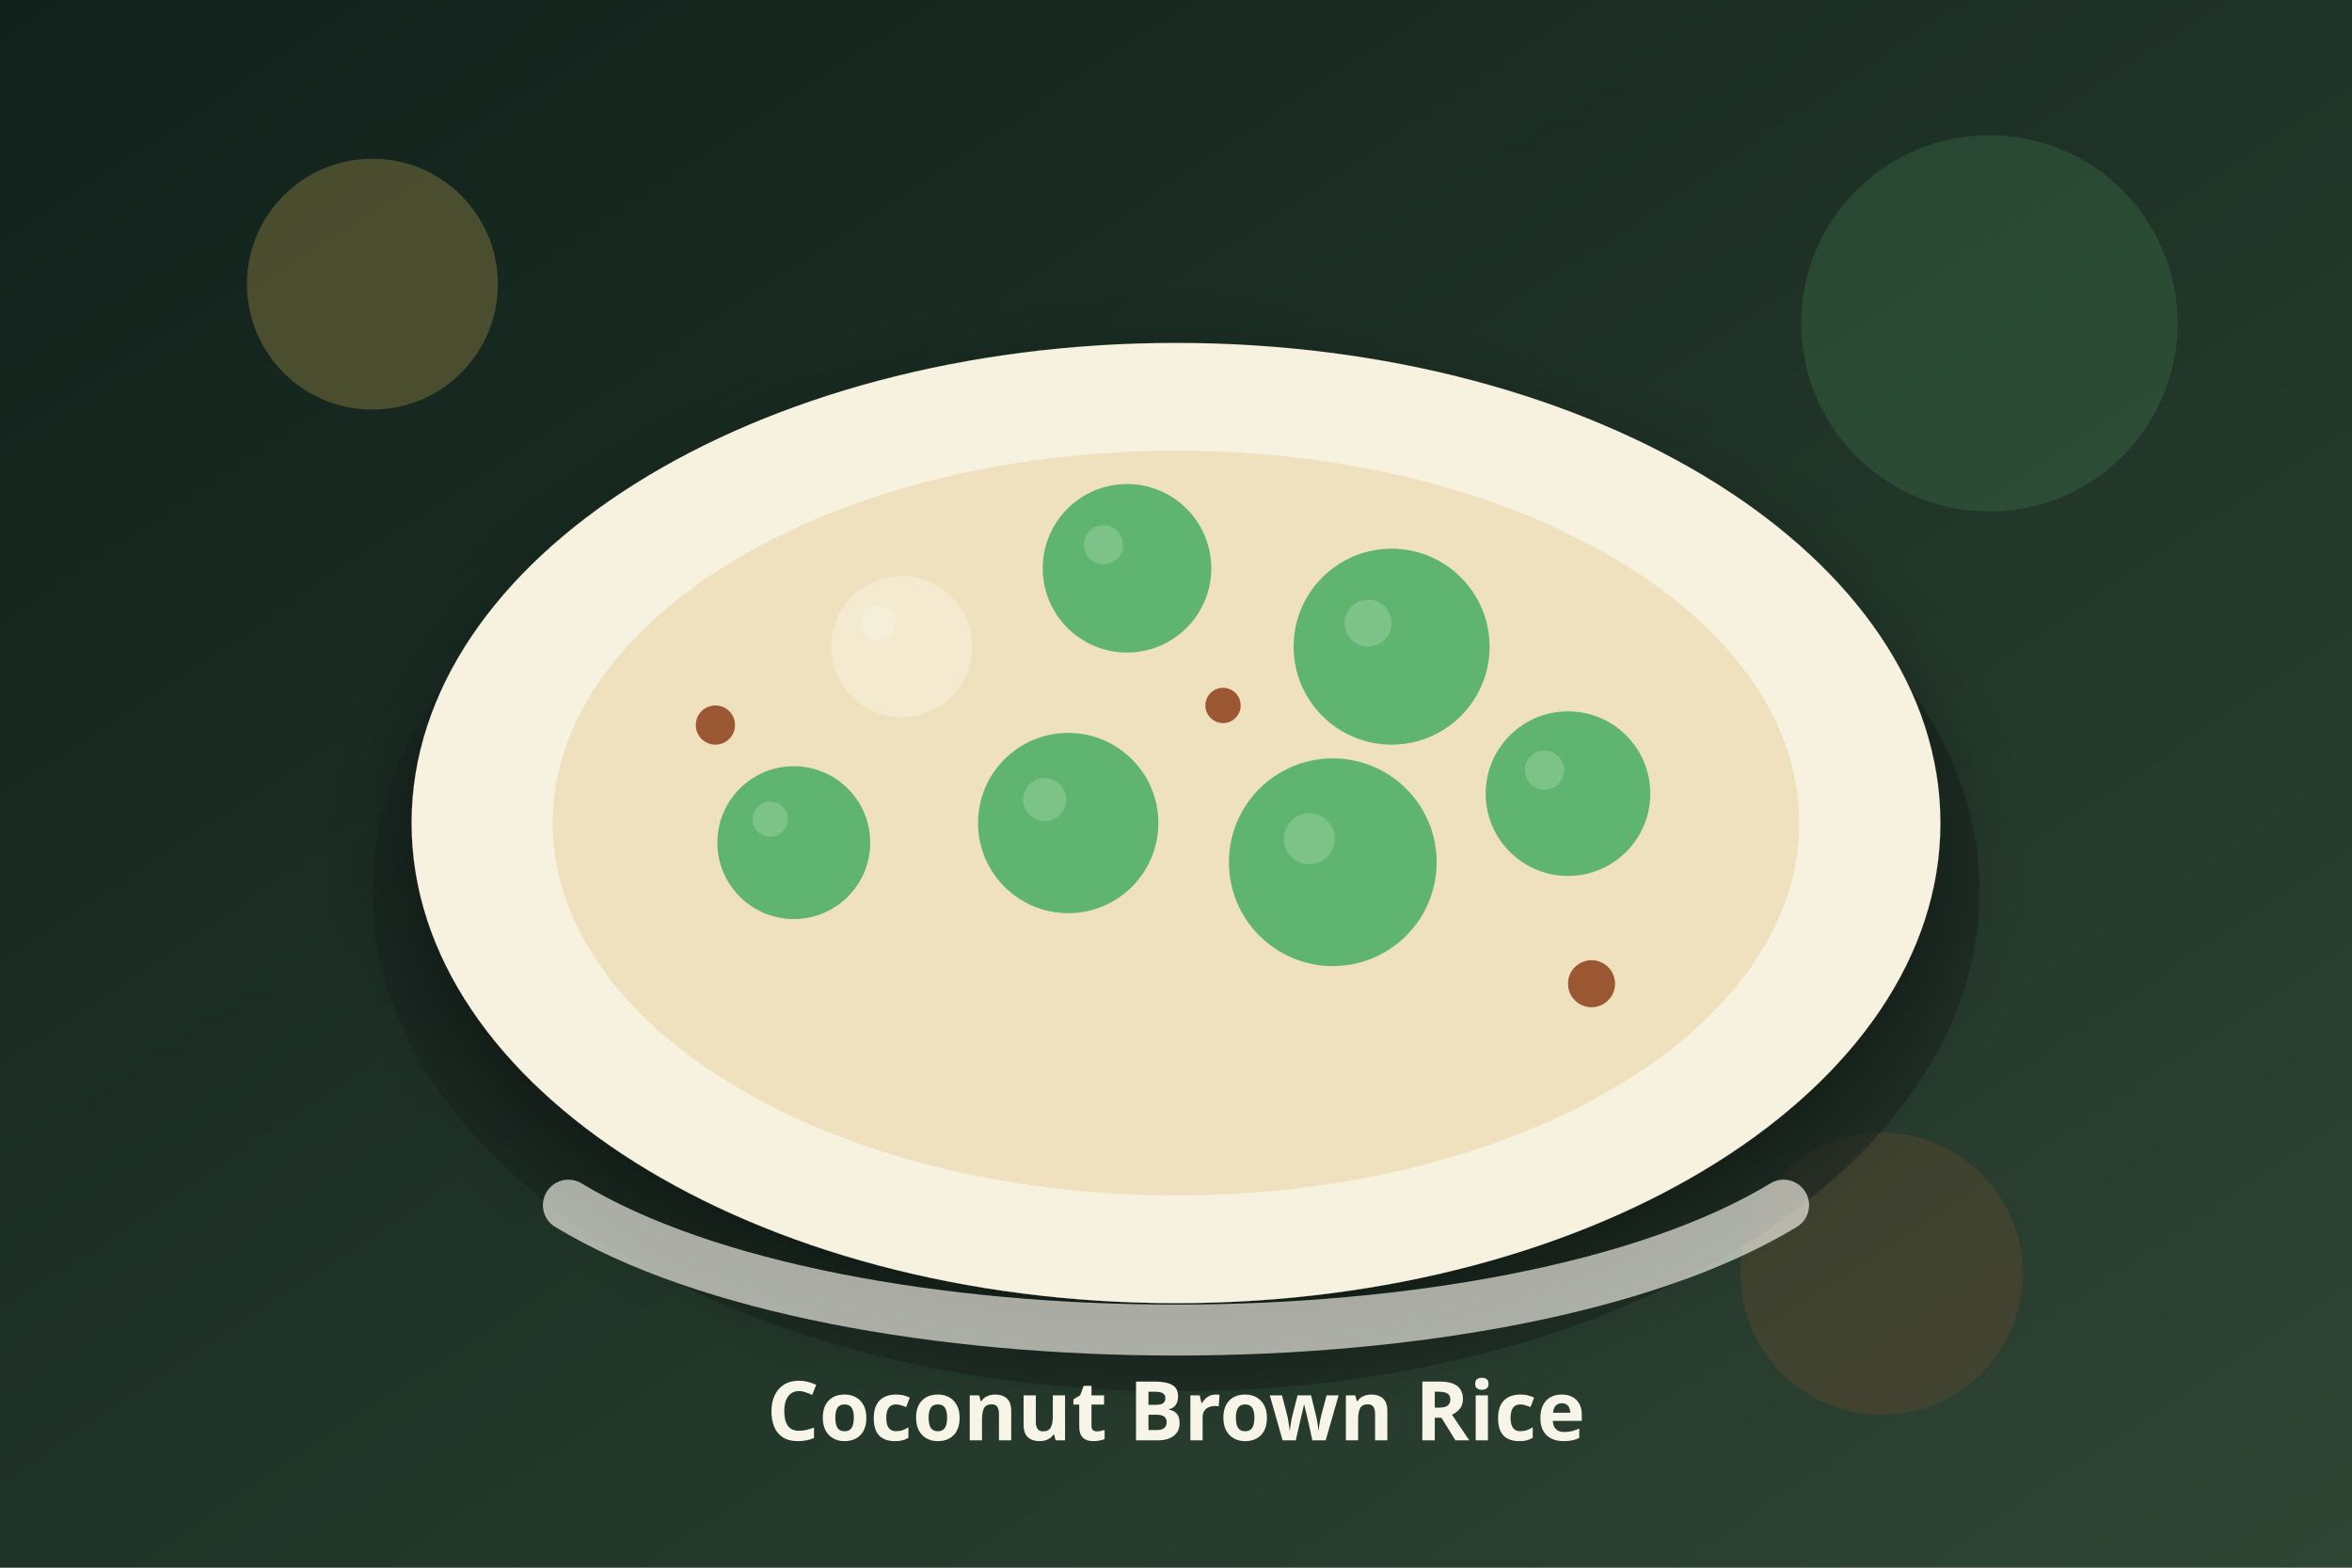
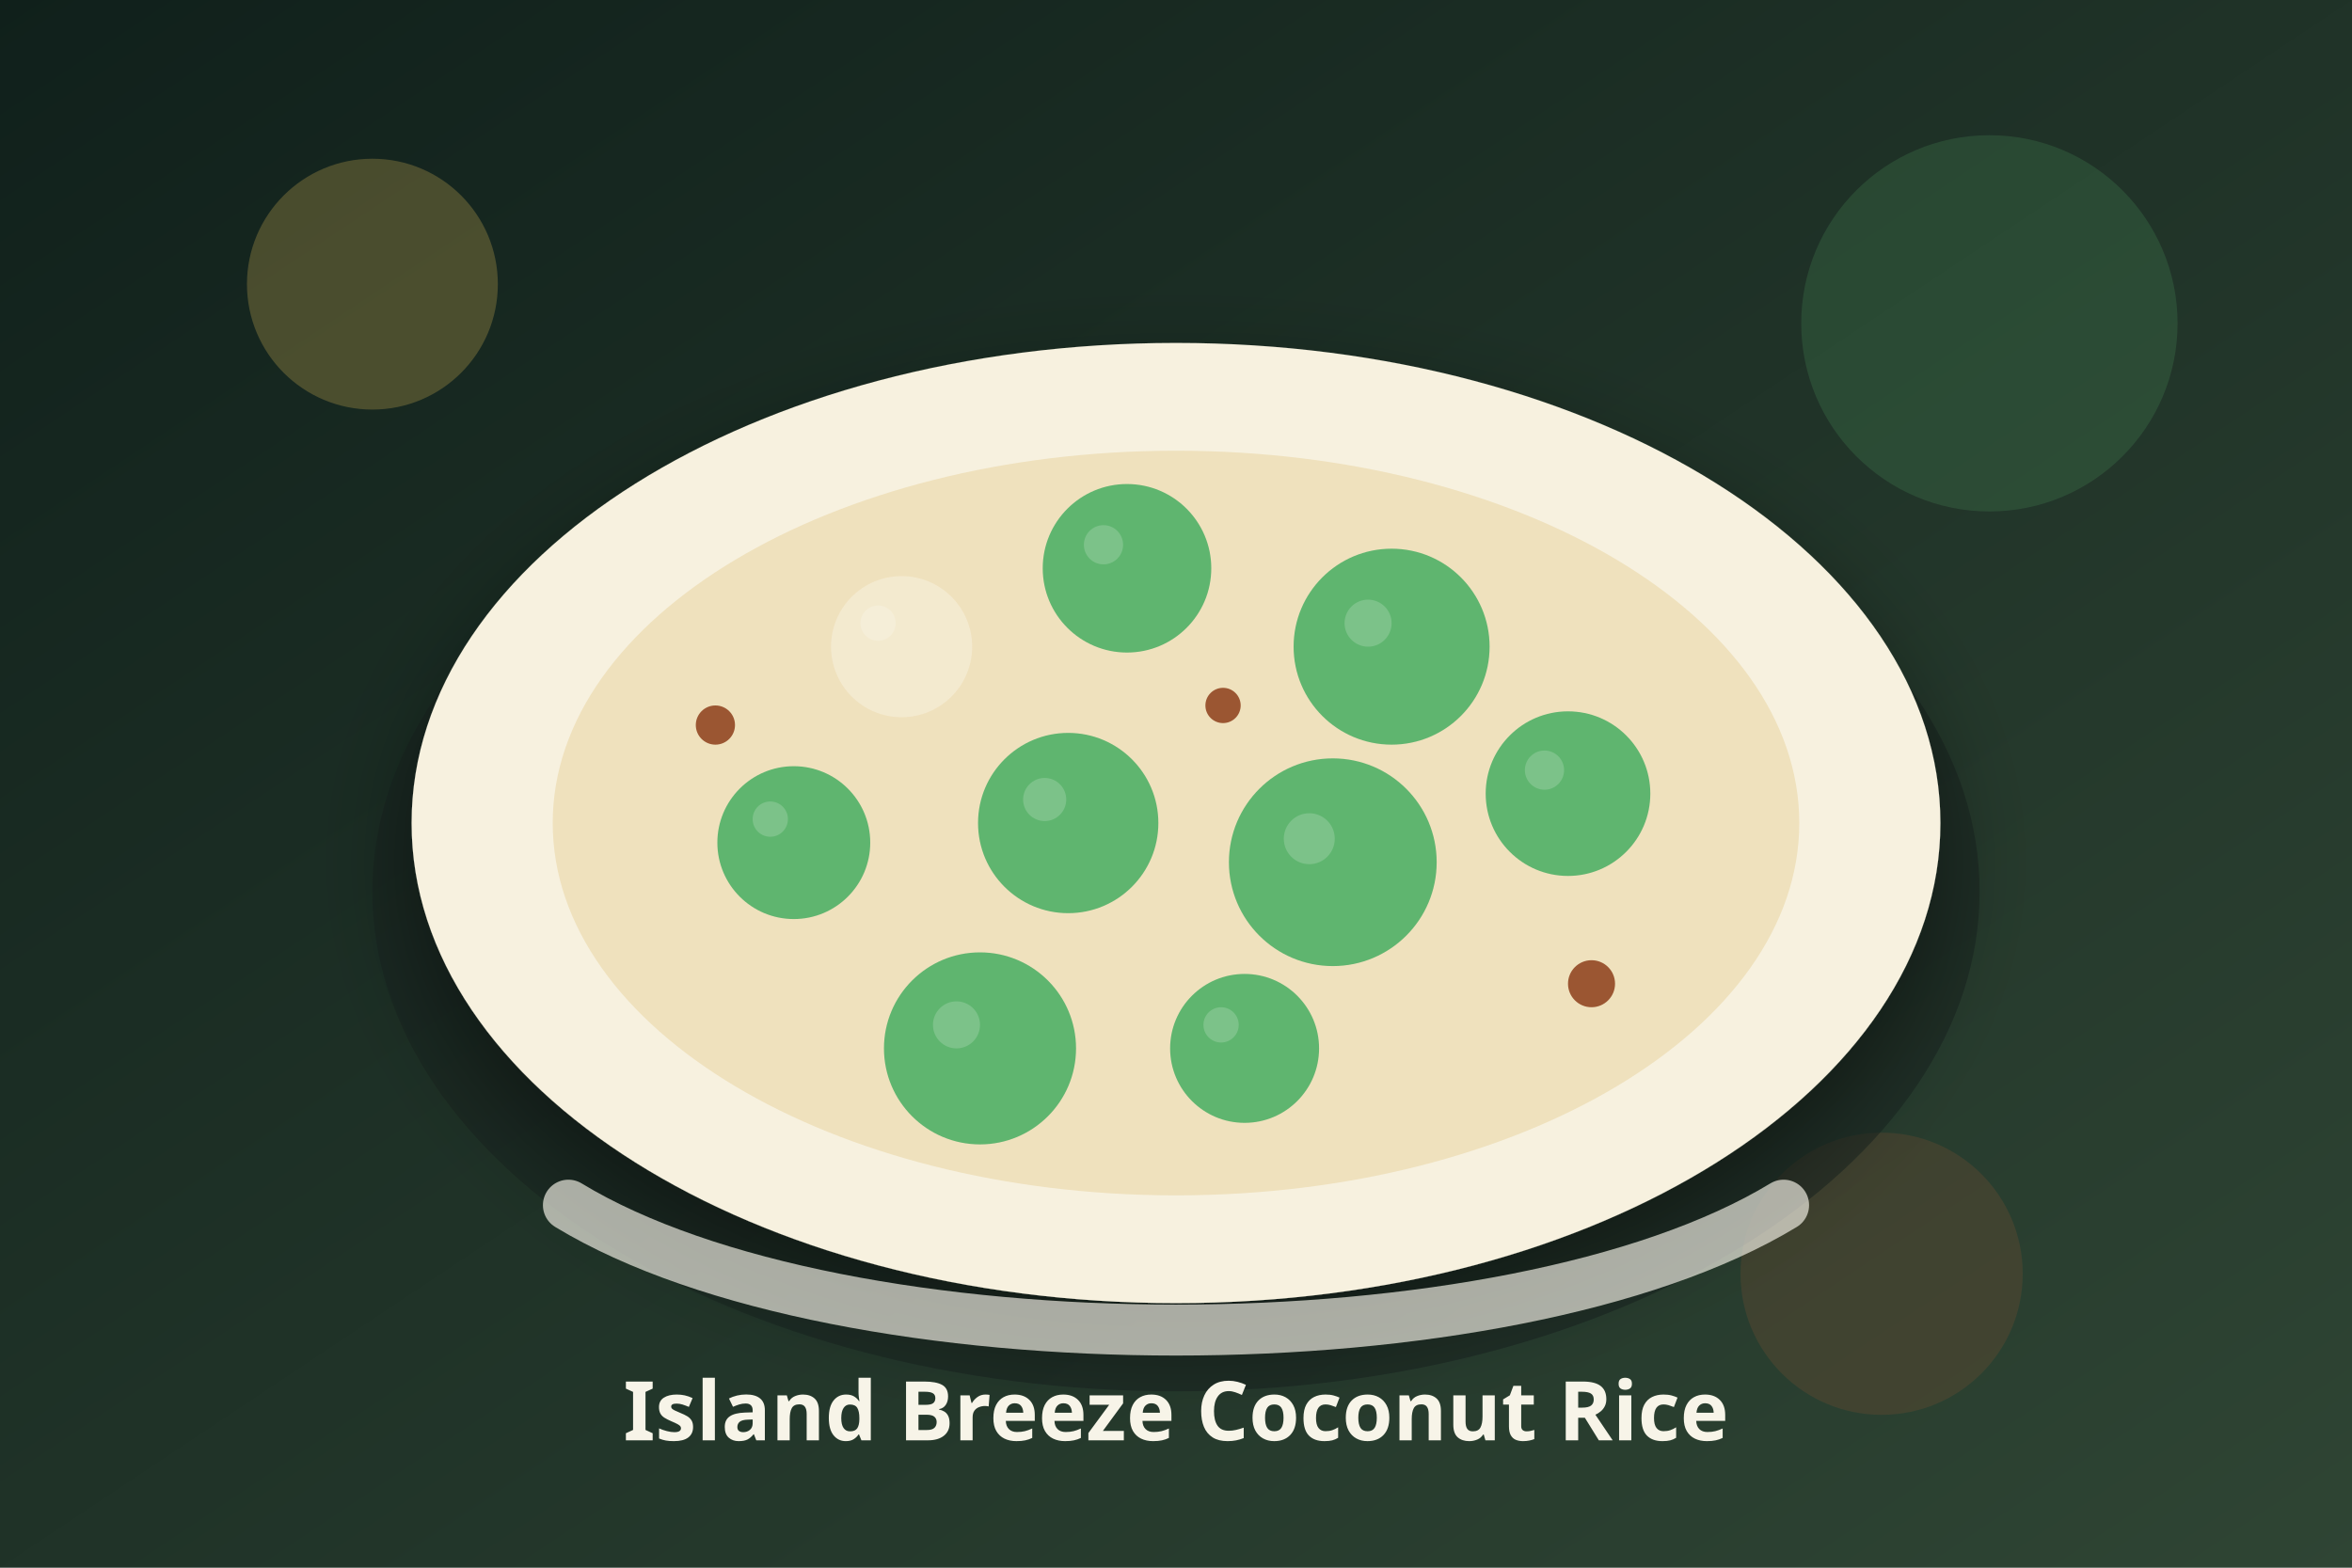
<svg xmlns="http://www.w3.org/2000/svg" width="1200" height="800" viewBox="0 0 1200 800" role="img" aria-labelledby="title desc">
  <defs>
    <linearGradient id="bg" x1="0" y1="0" x2="1" y2="1">
      <stop offset="0" stop-color="#10201b" />
      <stop offset="1" stop-color="#2f4534" />
    </linearGradient>
    <filter id="shadow" x="-20%" y="-20%" width="140%" height="150%">
      <feDropShadow dx="0" dy="20" stdDeviation="24" flood-color="#09110d" flood-opacity=".42" />
    </filter>
  </defs>
  <rect width="1200" height="800" fill="url(#bg)" />
  <circle cx="190" cy="145" r="64" fill="#f4c95d" opacity=".24" />
  <circle cx="1015" cy="165" r="96" fill="#5ab36c" opacity=".18" />
  <circle cx="960" cy="650" r="72" fill="#9b5632" opacity=".2" />
  <ellipse cx="600" cy="455" rx="410" ry="255" fill="#18221f" opacity=".55" />
  <ellipse cx="600" cy="420" rx="390" ry="245" fill="#f7f1df" filter="url(#shadow)" />
  <ellipse cx="600" cy="420" rx="318" ry="190" fill="#efe1bd" />
  <circle cx="460" cy="330" r="36" fill="#f4ead0" opacity=".96" />
  <circle cx="448" cy="318" r="9" fill="#fff" opacity=".18" />
  <circle cx="575" cy="290" r="43" fill="#5ab36c" opacity=".96" />
  <circle cx="563" cy="278" r="10" fill="#fff" opacity=".18" />
  <circle cx="710" cy="330" r="50" fill="#5ab36c" opacity=".96" />
  <circle cx="698" cy="318" r="12" fill="#fff" opacity=".18" />
  <circle cx="405" cy="430" r="39" fill="#5ab36c" opacity=".96" />
  <circle cx="393" cy="418" r="9" fill="#fff" opacity=".18" />
  <circle cx="545" cy="420" r="46" fill="#5ab36c" opacity=".96" />
  <circle cx="533" cy="408" r="11" fill="#fff" opacity=".18" />
  <circle cx="680" cy="440" r="53" fill="#5ab36c" opacity=".96" />
  <circle cx="668" cy="428" r="13" fill="#fff" opacity=".18" />
  <circle cx="800" cy="405" r="42" fill="#5ab36c" opacity=".96" />
  <circle cx="788" cy="393" r="10" fill="#fff" opacity=".18" />
+   <circle cx="500" cy="535" r="49" fill="#5ab36c" opacity=".96" />
+   <circle cx="488" cy="523" r="12" fill="#fff" opacity=".18" />
+   <circle cx="635" cy="535" r="38" fill="#5ab36c" opacity=".96" />
+   <circle cx="623" cy="523" r="9" fill="#fff" opacity=".18" />
  <circle cx="812" cy="502" r="12" fill="#9b5632" />
  <circle cx="365" cy="370" r="10" fill="#9b5632" />
  <circle cx="624" cy="360" r="9" fill="#9b5632" />
  <path d="M290 615 C430 700 770 700 910 615" fill="none" stroke="#fbf8ec" stroke-width="26" stroke-linecap="round" opacity=".65" />
-   <text x="600" y="735" fill="#f7f4e8" font-family="system-ui, sans-serif" font-size="42" font-weight="800" text-anchor="middle">Coconut Brown Rice</text>
+   <text x="600" y="735" fill="#f7f4e8" font-family="system-ui, sans-serif" font-size="42" font-weight="800" text-anchor="middle">Island Breeze Coconut Rice</text>
</svg>
